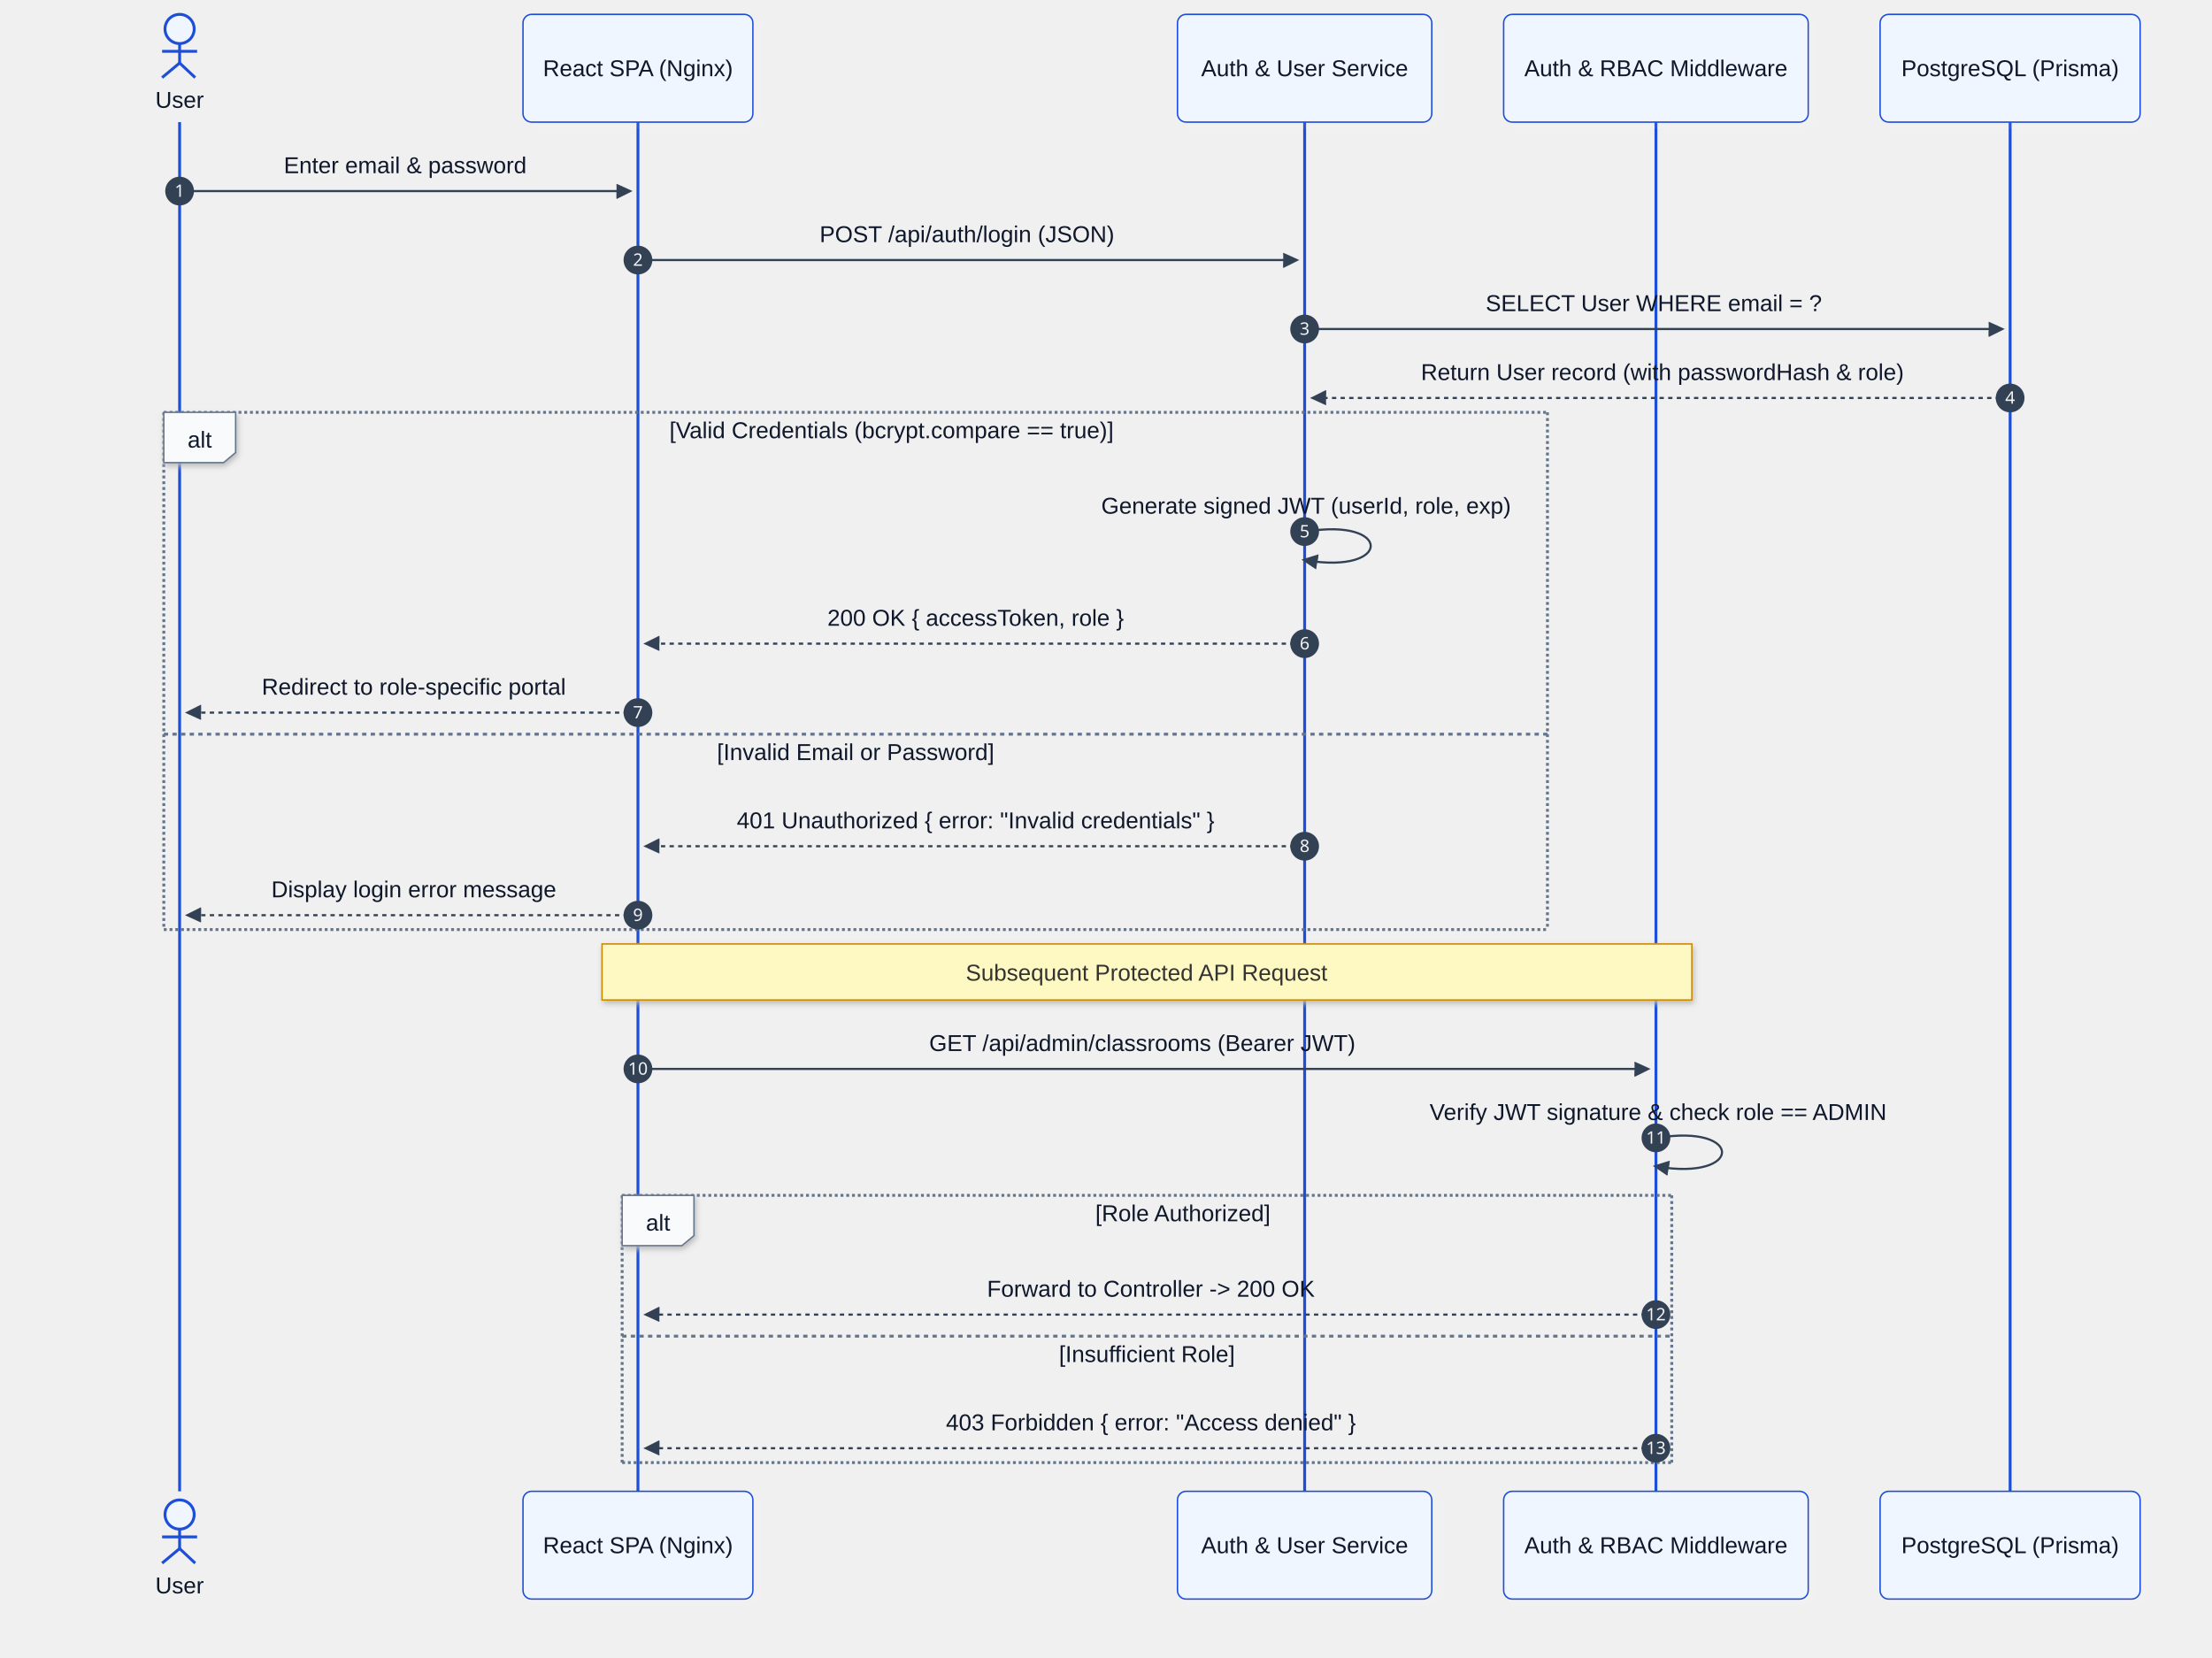
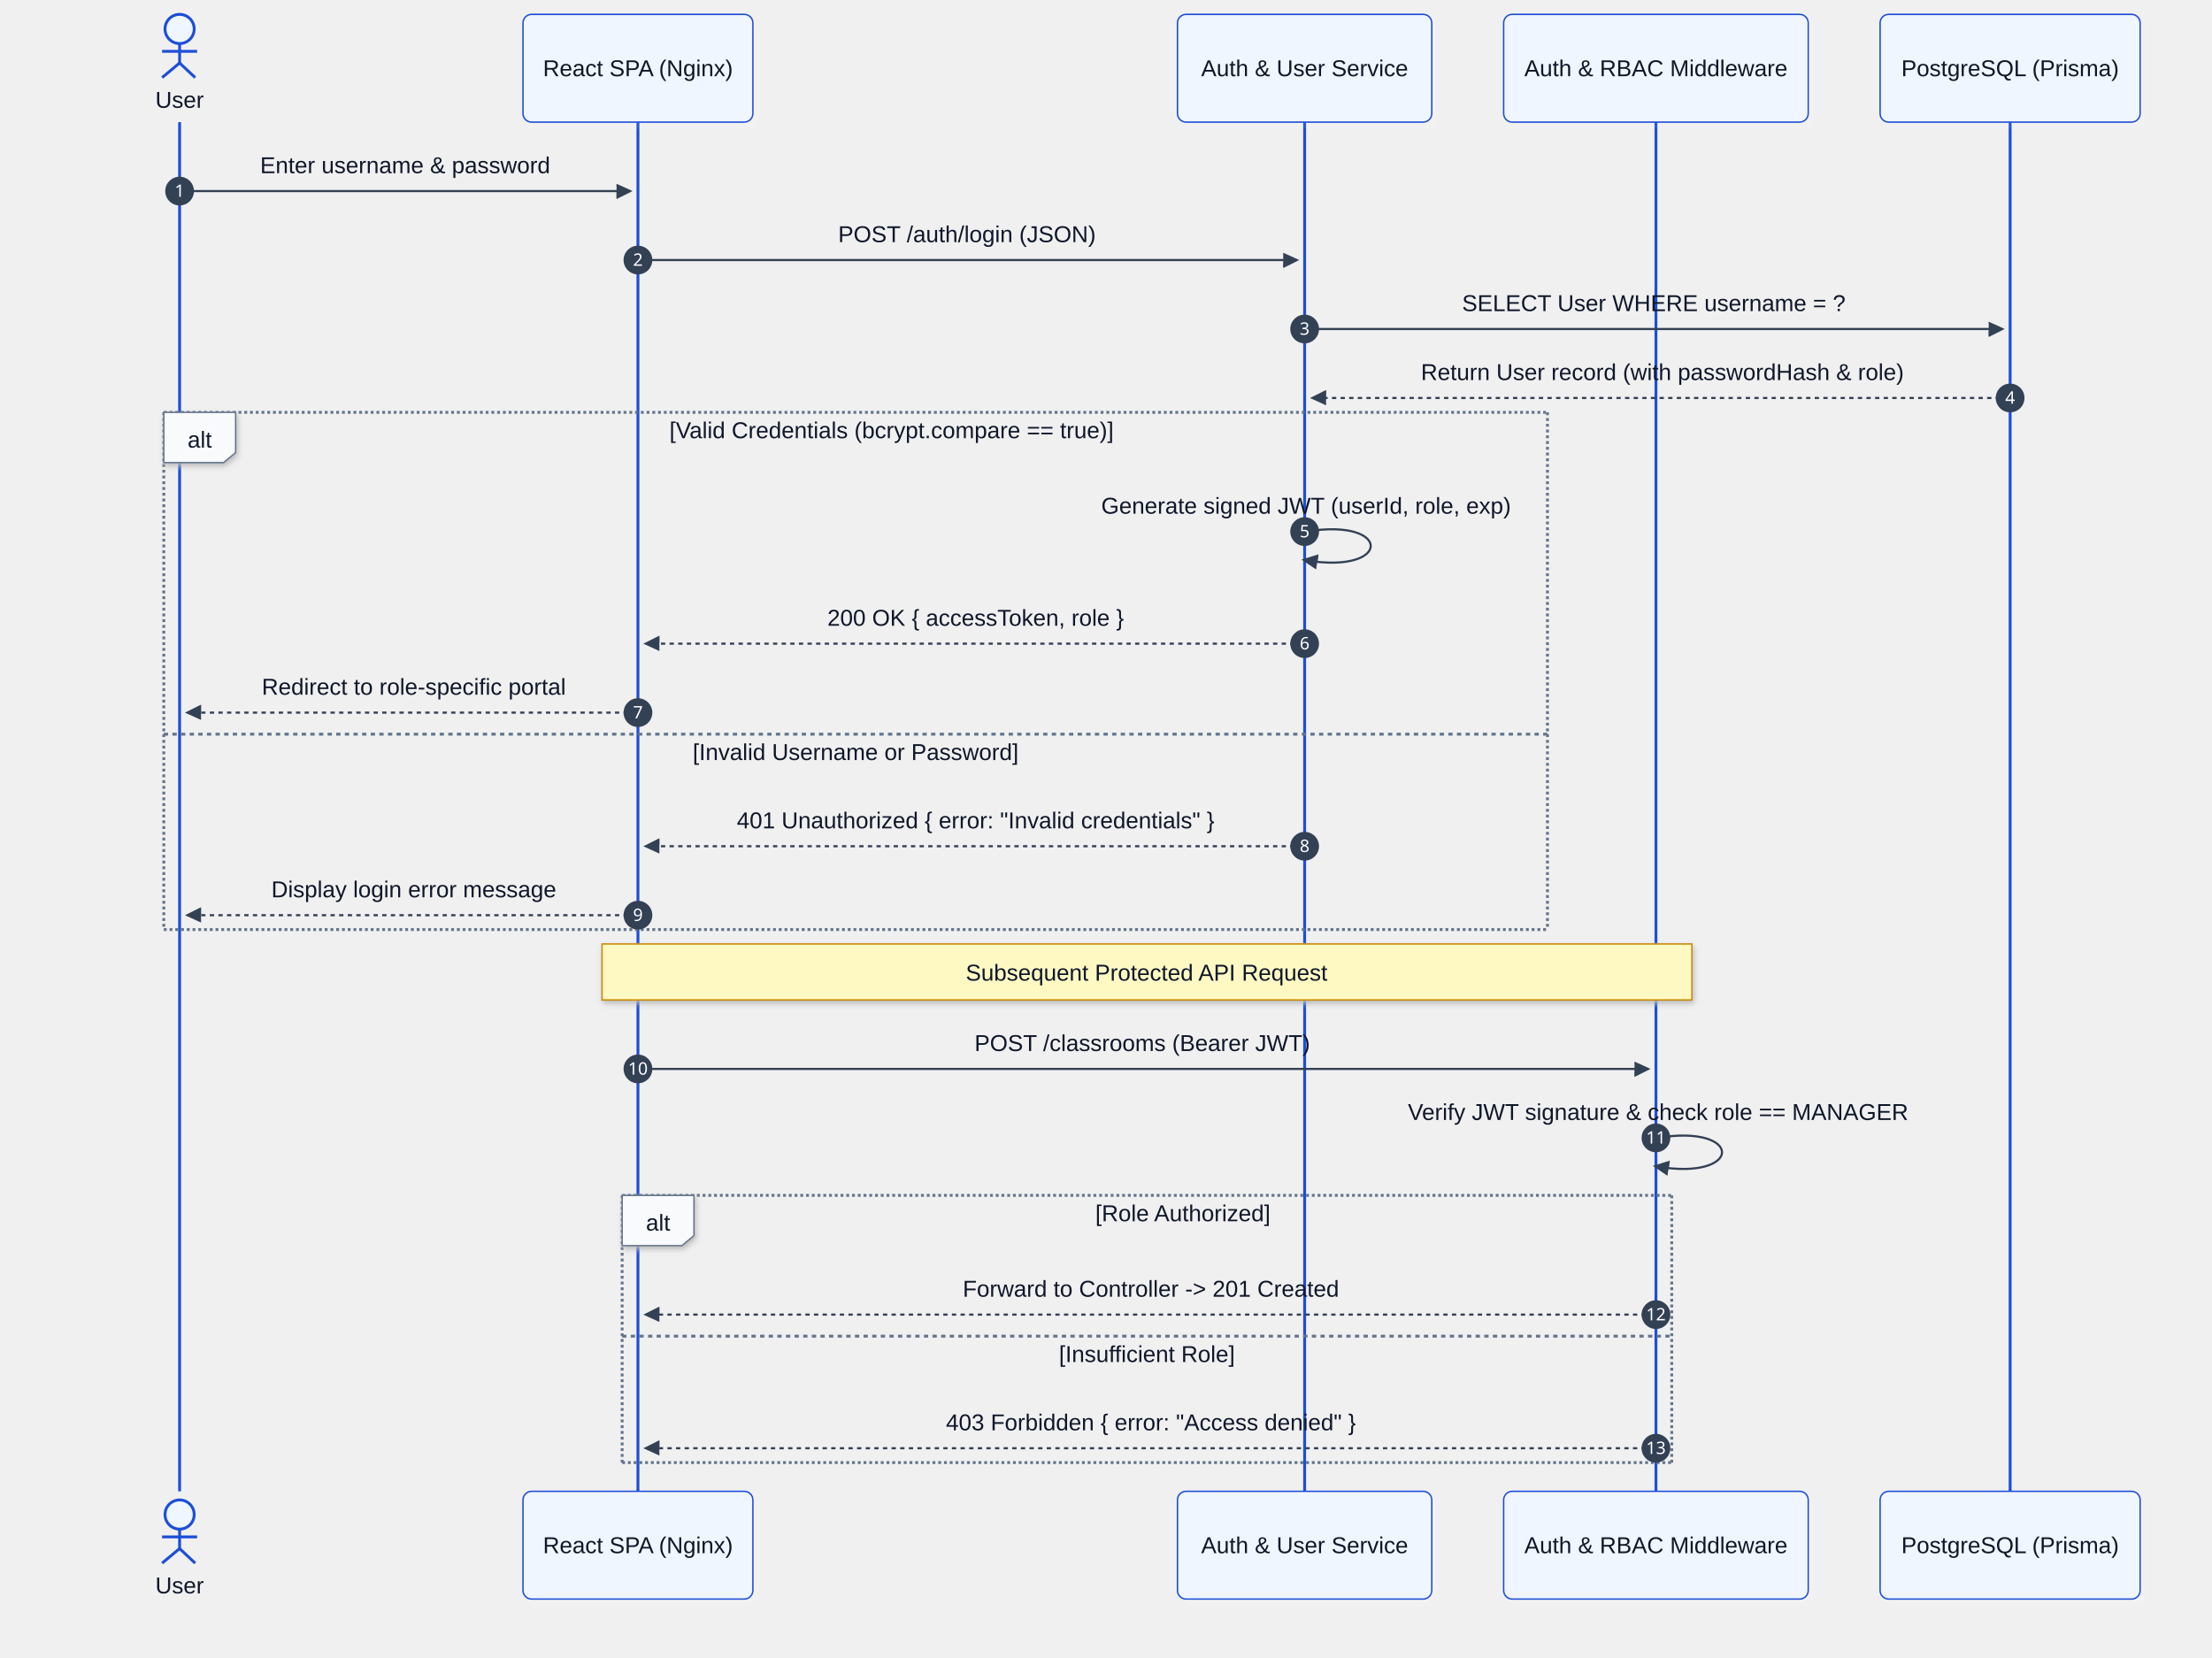
<svg xmlns="http://www.w3.org/2000/svg" xmlns:html="http://www.w3.org/1999/xhtml" id="export-svg" width="100%" style="max-width: 1539.5px; background: rgb(255, 255, 255);" viewBox="-50 -10 1539.5 1154" role="graphics-document document" aria-roledescription="sequence">
  <html:style>p {margin: 0;}</html:style>
  <g>
    <rect x="1258.5" y="1028" fill="#eaeaea" stroke="#666" width="181" height="75" name="DB" rx="6" ry="6" class="actor actor-bottom" data-look="neo" filter="url(#export-svg-drop-shadow)" />
    <text x="1349" y="1065.5" style="text-anchor: middle; font-size: 16px; font-weight: 400;" dominant-baseline="central" alignment-baseline="central" class="actor actor-box">
      <tspan x="1349" dy="0">PostgreSQL (Prisma)</tspan>
    </text>
  </g>
  <g>
    <rect x="996.5" y="1028" fill="#eaeaea" stroke="#666" width="212" height="75" name="MW" rx="6" ry="6" class="actor actor-bottom" data-look="neo" filter="url(#export-svg-drop-shadow)" />
    <text x="1102.5" y="1065.5" style="text-anchor: middle; font-size: 16px; font-weight: 400;" dominant-baseline="central" alignment-baseline="central" class="actor actor-box">
      <tspan x="1102.5" dy="0">Auth &amp; RBAC Middleware</tspan>
    </text>
  </g>
  <g>
    <rect x="769.5" y="1028" fill="#eaeaea" stroke="#666" width="177" height="75" name="Auth" rx="6" ry="6" class="actor actor-bottom" data-look="neo" filter="url(#export-svg-drop-shadow)" />
    <text x="858" y="1065.5" style="text-anchor: middle; font-size: 16px; font-weight: 400;" dominant-baseline="central" alignment-baseline="central" class="actor actor-box">
      <tspan x="858" dy="0">Auth &amp; User Service</tspan>
    </text>
  </g>
  <g>
    <rect x="314" y="1028" fill="#eaeaea" stroke="#666" width="160" height="75" name="Web" rx="6" ry="6" class="actor actor-bottom" data-look="neo" filter="url(#export-svg-drop-shadow)" />
    <text x="394" y="1065.5" style="text-anchor: middle; font-size: 16px; font-weight: 400;" dominant-baseline="central" alignment-baseline="central" class="actor actor-box">
      <tspan x="394" dy="0">React SPA (Nginx)</tspan>
    </text>
  </g>
  <g />
  <g>
    <line id="actor14" x1="1349" y1="75" x2="1349" y2="1028" class="actor-line 200" stroke-width="0.5px" stroke="#999" name="DB" data-et="life-line" data-id="DB" />
    <g id="root-14" data-look="neo" data-et="participant" data-type="participant" data-id="DB">
      <rect x="1258.5" y="0" fill="#eaeaea" stroke="#666" width="181" height="75" name="DB" rx="6" ry="6" class="actor actor-top" data-look="neo" filter="url(#export-svg-drop-shadow)" />
      <text x="1349" y="37.5" style="text-anchor: middle; font-size: 16px; font-weight: 400;" dominant-baseline="central" alignment-baseline="central" class="actor actor-box">
        <tspan x="1349" dy="0">PostgreSQL (Prisma)</tspan>
      </text>
    </g>
  </g>
  <g>
    <line id="actor13" x1="1102.5" y1="75" x2="1102.5" y2="1028" class="actor-line 200" stroke-width="0.5px" stroke="#999" name="MW" data-et="life-line" data-id="MW" />
    <g id="root-13" data-look="neo" data-et="participant" data-type="participant" data-id="MW">
      <rect x="996.5" y="0" fill="#eaeaea" stroke="#666" width="212" height="75" name="MW" rx="6" ry="6" class="actor actor-top" data-look="neo" filter="url(#export-svg-drop-shadow)" />
      <text x="1102.5" y="37.5" style="text-anchor: middle; font-size: 16px; font-weight: 400;" dominant-baseline="central" alignment-baseline="central" class="actor actor-box">
        <tspan x="1102.5" dy="0">Auth &amp; RBAC Middleware</tspan>
      </text>
    </g>
  </g>
  <g>
    <line id="actor12" x1="858" y1="75" x2="858" y2="1028" class="actor-line 200" stroke-width="0.5px" stroke="#999" name="Auth" data-et="life-line" data-id="Auth" />
    <g id="root-12" data-look="neo" data-et="participant" data-type="participant" data-id="Auth">
      <rect x="769.5" y="0" fill="#eaeaea" stroke="#666" width="177" height="75" name="Auth" rx="6" ry="6" class="actor actor-top" data-look="neo" filter="url(#export-svg-drop-shadow)" />
      <text x="858" y="37.5" style="text-anchor: middle; font-size: 16px; font-weight: 400;" dominant-baseline="central" alignment-baseline="central" class="actor actor-box">
        <tspan x="858" dy="0">Auth &amp; User Service</tspan>
      </text>
    </g>
  </g>
  <g>
    <line id="actor11" x1="394" y1="75" x2="394" y2="1028" class="actor-line 200" stroke-width="0.5px" stroke="#999" name="Web" data-et="life-line" data-id="Web" />
    <g id="root-11" data-look="neo" data-et="participant" data-type="participant" data-id="Web">
      <rect x="314" y="0" fill="#eaeaea" stroke="#666" width="160" height="75" name="Web" rx="6" ry="6" class="actor actor-top" data-look="neo" filter="url(#export-svg-drop-shadow)" />
      <text x="394" y="37.5" style="text-anchor: middle; font-size: 16px; font-weight: 400;" dominant-baseline="central" alignment-baseline="central" class="actor actor-box">
        <tspan x="394" dy="0">React SPA (Nginx)</tspan>
      </text>
    </g>
  </g>
  <g>
    <line id="actor10" x1="75" y1="75" x2="75" y2="1028" class="actor-line 200" stroke-width="0.5px" stroke="#999" name="User" data-et="life-line" data-id="User" />
  </g>
-   <style>#export-svg{font-family:"trebuchet ms",verdana,arial,sans-serif;font-size:16px;fill:#333;}@keyframes edge-animation-frame{from{stroke-dashoffset:0;}}@keyframes dash{to{stroke-dashoffset:0;}}#export-svg .edge-animation-slow{stroke-dasharray:9,5!important;stroke-dashoffset:900;animation:dash 50s linear infinite;stroke-linecap:round;}#export-svg .edge-animation-fast{stroke-dasharray:9,5!important;stroke-dashoffset:900;animation:dash 20s linear infinite;stroke-linecap:round;}#export-svg .error-icon{fill:hsl(220.588, 100%, 98.333%);}#export-svg .error-text{fill:rgb(8.5, 5.75, 0);stroke:rgb(8.5, 5.75, 0);}#export-svg .edge-thickness-normal{stroke-width:1px;}#export-svg .edge-thickness-thick{stroke-width:3.5px;}#export-svg .edge-pattern-solid{stroke-dasharray:0;}#export-svg .edge-thickness-invisible{stroke-width:0;fill:none;}#export-svg .edge-pattern-dashed{stroke-dasharray:3;}#export-svg .edge-pattern-dotted{stroke-dasharray:2;}#export-svg .marker{fill:#0b0b0b;stroke:#0b0b0b;}#export-svg .marker.cross{stroke:#0b0b0b;}#export-svg svg{font-family:"trebuchet ms",verdana,arial,sans-serif;font-size:16px;}#export-svg p{margin:0;}#export-svg .actor{stroke:#1D4ED8;fill:#EFF6FF;stroke-width:1;}#export-svg rect.actor.outer-path[data-look="neo"]{filter:drop-shadow( 1px 2px 2px rgba(185,185,185,1));}#export-svg rect.note[data-look="neo"]{stroke:#CA8A04;fill:#FEF9C3;filter:drop-shadow( 1px 2px 2px rgba(185,185,185,1));}#export-svg text.actor&gt;tspan{fill:#0F172A;stroke:none;}#export-svg .actor-line{stroke:#1D4ED8;}#export-svg .innerArc{stroke-width:1.5;stroke-dasharray:none;}#export-svg .messageLine0{stroke-width:1.5;stroke-dasharray:none;stroke:#334155;}#export-svg .messageLine1{stroke-width:1.5;stroke-dasharray:2,2;stroke:#334155;}#export-svg [id$="-arrowhead"] path{fill:#334155;stroke:#334155;}#export-svg .sequenceNumber{fill:#f4f4f4;}#export-svg [id$="-sequencenumber"]{fill:#334155;}#export-svg [id$="-crosshead"] path{fill:#334155;stroke:#334155;}#export-svg .messageText{fill:#0F172A;stroke:none;}#export-svg .labelBox{stroke:#64748B;fill:#F8FAFC;filter:drop-shadow( 1px 2px 2px rgba(185,185,185,1));}#export-svg .labelText,#export-svg .labelText&gt;tspan{fill:#0F172A;stroke:none;}#export-svg .loopText,#export-svg .loopText&gt;tspan{fill:#0F172A;stroke:none;}#export-svg .sectionTitle,#export-svg .sectionTitle&gt;tspan{fill:#0F172A;stroke:none;}#export-svg .loopLine{stroke-width:2px;stroke-dasharray:2,2;stroke:#64748B;fill:#64748B;}#export-svg .note{stroke:#CA8A04;fill:#FEF9C3;}#export-svg .noteText,#export-svg .noteText&gt;tspan{fill:#333;stroke:none;}#export-svg .activation0{fill:hsl(-79.412, 100%, 93.333%);stroke:hsl(-79.412, 100%, 83.333%);}#export-svg .activation1{fill:hsl(-79.412, 100%, 93.333%);stroke:hsl(-79.412, 100%, 83.333%);}#export-svg .activation2{fill:hsl(-79.412, 100%, 93.333%);stroke:hsl(-79.412, 100%, 83.333%);}#export-svg .actorPopupMenu{position:absolute;}#export-svg .actorPopupMenuPanel{position:absolute;fill:#EFF6FF;box-shadow:0px 8px 16px 0px rgba(0,0,0,0.2);filter:drop-shadow(3px 5px 2px rgb(0 0 0 / 0.4));}#export-svg .actor-man circle,#export-svg line{fill:#EFF6FF;stroke-width:2px;}#export-svg g rect.rect{filter:drop-shadow( 1px 2px 2px rgba(185,185,185,1));stroke:hsl(40.588, 60%, 83.333%);}#export-svg .node .neo-node{stroke:hsl(40.588, 60%, 83.333%);}#export-svg [data-look="neo"].node rect,#export-svg [data-look="neo"].cluster rect,#export-svg [data-look="neo"].node polygon{stroke:url(#export-svg-gradient);filter:drop-shadow( 1px 2px 2px rgba(185,185,185,1));}#export-svg [data-look="neo"].swimlane.cluster rect{filter:none;}#export-svg [data-look="neo"].node path{stroke:url(#export-svg-gradient);stroke-width:1px;}#export-svg [data-look="neo"].node .outer-path{filter:drop-shadow( 1px 2px 2px rgba(185,185,185,1));}#export-svg [data-look="neo"].node .neo-line path{stroke:hsl(40.588, 60%, 83.333%);filter:none;}#export-svg [data-look="neo"].node circle{stroke:url(#export-svg-gradient);filter:drop-shadow( 1px 2px 2px rgba(185,185,185,1));}#export-svg [data-look="neo"].node circle .state-start{fill:#000000;}#export-svg [data-look="neo"].icon-shape .icon{fill:url(#export-svg-gradient);filter:drop-shadow( 1px 2px 2px rgba(185,185,185,1));}#export-svg [data-look="neo"].icon-shape .icon-neo path{stroke:url(#export-svg-gradient);filter:drop-shadow( 1px 2px 2px rgba(185,185,185,1));}#export-svg :root{--mermaid-font-family:"trebuchet ms",verdana,arial,sans-serif;}</style>
+   <style>#export-svg{font-family:"trebuchet ms",verdana,arial,sans-serif;font-size:16px;fill:#0F172A;}@keyframes edge-animation-frame{from{stroke-dashoffset:0;}}@keyframes dash{to{stroke-dashoffset:0;}}#export-svg .edge-animation-slow{stroke-dasharray:9,5!important;stroke-dashoffset:900;animation:dash 50s linear infinite;stroke-linecap:round;}#export-svg .edge-animation-fast{stroke-dasharray:9,5!important;stroke-dashoffset:900;animation:dash 20s linear infinite;stroke-linecap:round;}#export-svg .error-icon{fill:hsl(220.588, 100%, 98.333%);}#export-svg .error-text{fill:rgb(8.5, 5.75, 0);stroke:rgb(8.5, 5.75, 0);}#export-svg .edge-thickness-normal{stroke-width:1px;}#export-svg .edge-thickness-thick{stroke-width:3.5px;}#export-svg .edge-pattern-solid{stroke-dasharray:0;}#export-svg .edge-thickness-invisible{stroke-width:0;fill:none;}#export-svg .edge-pattern-dashed{stroke-dasharray:3;}#export-svg .edge-pattern-dotted{stroke-dasharray:2;}#export-svg .marker{fill:#000000;stroke:#000000;}#export-svg .marker.cross{stroke:#000000;}#export-svg svg{font-family:"trebuchet ms",verdana,arial,sans-serif;font-size:16px;}#export-svg p{margin:0;}#export-svg .actor{stroke:#1D4ED8;fill:#EFF6FF;stroke-width:1;}#export-svg rect.actor.outer-path[data-look="neo"]{filter:drop-shadow( 1px 2px 2px rgba(185,185,185,1));}#export-svg rect.note[data-look="neo"]{stroke:#CA8A04;fill:#FEF9C3;filter:drop-shadow( 1px 2px 2px rgba(185,185,185,1));}#export-svg text.actor&gt;tspan{fill:#0F172A;stroke:none;}#export-svg .actor-line{stroke:#1D4ED8;}#export-svg .innerArc{stroke-width:1.5;stroke-dasharray:none;}#export-svg .messageLine0{stroke-width:1.5;stroke-dasharray:none;stroke:#334155;}#export-svg .messageLine1{stroke-width:1.5;stroke-dasharray:2,2;stroke:#334155;}#export-svg [id$="-arrowhead"] path{fill:#334155;stroke:#334155;}#export-svg .sequenceNumber{fill:#ffffff;}#export-svg [id$="-sequencenumber"]{fill:#334155;}#export-svg [id$="-crosshead"] path{fill:#334155;stroke:#334155;}#export-svg .messageText{fill:#0F172A;stroke:none;}#export-svg .labelBox{stroke:#64748B;fill:#F8FAFC;filter:drop-shadow( 1px 2px 2px rgba(185,185,185,1));}#export-svg .labelText,#export-svg .labelText&gt;tspan{fill:#0F172A;stroke:none;}#export-svg .loopText,#export-svg .loopText&gt;tspan{fill:#0F172A;stroke:none;}#export-svg .sectionTitle,#export-svg .sectionTitle&gt;tspan{fill:#0F172A;stroke:none;}#export-svg .loopLine{stroke-width:2px;stroke-dasharray:2,2;stroke:#64748B;fill:#64748B;}#export-svg .note{stroke:#CA8A04;fill:#FEF9C3;}#export-svg .noteText,#export-svg .noteText&gt;tspan{fill:#0F172A;stroke:none;}#export-svg .activation0{fill:hsl(-79.412, 100%, 93.333%);stroke:hsl(-79.412, 100%, 83.333%);}#export-svg .activation1{fill:hsl(-79.412, 100%, 93.333%);stroke:hsl(-79.412, 100%, 83.333%);}#export-svg .activation2{fill:hsl(-79.412, 100%, 93.333%);stroke:hsl(-79.412, 100%, 83.333%);}#export-svg .actorPopupMenu{position:absolute;}#export-svg .actorPopupMenuPanel{position:absolute;fill:#EFF6FF;box-shadow:0px 8px 16px 0px rgba(0,0,0,0.2);filter:drop-shadow(3px 5px 2px rgb(0 0 0 / 0.4));}#export-svg .actor-man circle,#export-svg line{fill:#EFF6FF;stroke-width:2px;}#export-svg g rect.rect{filter:drop-shadow( 1px 2px 2px rgba(185,185,185,1));stroke:hsl(40.588, 60%, 83.333%);}#export-svg .node .neo-node{stroke:hsl(40.588, 60%, 83.333%);}#export-svg [data-look="neo"].node rect,#export-svg [data-look="neo"].cluster rect,#export-svg [data-look="neo"].node polygon{stroke:url(#export-svg-gradient);filter:drop-shadow( 1px 2px 2px rgba(185,185,185,1));}#export-svg [data-look="neo"].swimlane.cluster rect{filter:none;}#export-svg [data-look="neo"].node path{stroke:url(#export-svg-gradient);stroke-width:1px;}#export-svg [data-look="neo"].node .outer-path{filter:drop-shadow( 1px 2px 2px rgba(185,185,185,1));}#export-svg [data-look="neo"].node .neo-line path{stroke:hsl(40.588, 60%, 83.333%);filter:none;}#export-svg [data-look="neo"].node circle{stroke:url(#export-svg-gradient);filter:drop-shadow( 1px 2px 2px rgba(185,185,185,1));}#export-svg [data-look="neo"].node circle .state-start{fill:#000000;}#export-svg [data-look="neo"].icon-shape .icon{fill:url(#export-svg-gradient);filter:drop-shadow( 1px 2px 2px rgba(185,185,185,1));}#export-svg [data-look="neo"].icon-shape .icon-neo path{stroke:url(#export-svg-gradient);filter:drop-shadow( 1px 2px 2px rgba(185,185,185,1));}#export-svg :root{--mermaid-font-family:"trebuchet ms",verdana,arial,sans-serif;}</style>
  <g />
  <defs>
    <symbol id="export-svg-computer" width="24" height="24">
      <path transform="scale(.5)" d="M2 2v13h20v-13h-20zm18 11h-16v-9h16v9zm-10.228 6l.466-1h3.524l.467 1h-4.457zm14.228 3h-24l2-6h2.104l-1.33 4h18.45l-1.297-4h2.073l2 6zm-5-10h-14v-7h14v7z" />
    </symbol>
  </defs>
  <defs>
    <symbol id="export-svg-database" fill-rule="evenodd" clip-rule="evenodd">
      <path transform="scale(.5)" d="M12.258.001l.256.004.255.005.253.008.251.01.249.012.247.015.246.016.242.019.241.02.239.023.236.024.233.027.231.028.229.031.225.032.223.034.22.036.217.038.214.04.211.041.208.043.205.045.201.046.198.048.194.05.191.051.187.053.183.054.18.056.175.057.172.059.168.06.163.061.16.063.155.064.15.066.074.033.073.033.071.034.07.034.069.035.068.035.067.035.066.035.064.036.064.036.062.036.06.036.06.037.058.037.058.037.055.038.055.038.053.038.052.038.051.039.05.039.048.039.047.039.045.04.044.04.043.04.041.04.04.041.039.041.037.041.036.041.034.041.033.042.032.042.03.042.029.042.027.042.026.043.024.043.023.043.021.043.02.043.018.044.017.043.015.044.013.044.012.044.011.045.009.044.007.045.006.045.004.045.002.045.001.045v17l-.001.045-.002.045-.004.045-.006.045-.007.045-.009.044-.011.045-.012.044-.013.044-.015.044-.017.043-.018.044-.02.043-.021.043-.023.043-.024.043-.026.043-.027.042-.029.042-.03.042-.032.042-.033.042-.034.041-.036.041-.037.041-.039.041-.04.041-.041.04-.043.04-.044.04-.045.04-.047.039-.048.039-.05.039-.051.039-.052.038-.053.038-.055.038-.055.038-.058.037-.058.037-.06.037-.06.036-.062.036-.064.036-.064.036-.066.035-.067.035-.068.035-.069.035-.07.034-.071.034-.073.033-.074.033-.15.066-.155.064-.16.063-.163.061-.168.06-.172.059-.175.057-.18.056-.183.054-.187.053-.191.051-.194.05-.198.048-.201.046-.205.045-.208.043-.211.041-.214.04-.217.038-.22.036-.223.034-.225.032-.229.031-.231.028-.233.027-.236.024-.239.023-.241.02-.242.019-.246.016-.247.015-.249.012-.251.01-.253.008-.255.005-.256.004-.258.001-.258-.001-.256-.004-.255-.005-.253-.008-.251-.01-.249-.012-.247-.015-.245-.016-.243-.019-.241-.02-.238-.023-.236-.024-.234-.027-.231-.028-.228-.031-.226-.032-.223-.034-.22-.036-.217-.038-.214-.04-.211-.041-.208-.043-.204-.045-.201-.046-.198-.048-.195-.05-.19-.051-.187-.053-.184-.054-.179-.056-.176-.057-.172-.059-.167-.06-.164-.061-.159-.063-.155-.064-.151-.066-.074-.033-.072-.033-.072-.034-.07-.034-.069-.035-.068-.035-.067-.035-.066-.035-.064-.036-.063-.036-.062-.036-.061-.036-.06-.037-.058-.037-.057-.037-.056-.038-.055-.038-.053-.038-.052-.038-.051-.039-.049-.039-.049-.039-.046-.039-.046-.04-.044-.04-.043-.04-.041-.04-.04-.041-.039-.041-.037-.041-.036-.041-.034-.041-.033-.042-.032-.042-.03-.042-.029-.042-.027-.042-.026-.043-.024-.043-.023-.043-.021-.043-.02-.043-.018-.044-.017-.043-.015-.044-.013-.044-.012-.044-.011-.045-.009-.044-.007-.045-.006-.045-.004-.045-.002-.045-.001-.045v-17l.001-.045.002-.045.004-.045.006-.045.007-.045.009-.044.011-.045.012-.044.013-.044.015-.044.017-.043.018-.044.02-.043.021-.043.023-.043.024-.043.026-.043.027-.042.029-.042.03-.042.032-.042.033-.042.034-.041.036-.041.037-.041.039-.041.04-.041.041-.04.043-.04.044-.04.046-.04.046-.039.049-.039.049-.039.051-.039.052-.038.053-.038.055-.038.056-.038.057-.037.058-.037.06-.037.061-.036.062-.036.063-.036.064-.036.066-.035.067-.035.068-.035.069-.035.07-.034.072-.034.072-.033.074-.033.151-.066.155-.064.159-.063.164-.061.167-.06.172-.059.176-.057.179-.056.184-.054.187-.053.19-.051.195-.05.198-.048.201-.046.204-.045.208-.043.211-.041.214-.04.217-.038.22-.036.223-.034.226-.032.228-.031.231-.028.234-.027.236-.024.238-.023.241-.02.243-.019.245-.016.247-.015.249-.012.251-.01.253-.008.255-.005.256-.004.258-.001.258.001zm-9.258 20.499v.01l.001.021.003.021.004.022.005.021.006.022.007.022.009.023.01.022.011.023.012.023.013.023.015.023.016.024.017.023.018.024.019.024.021.024.022.025.023.024.024.025.052.049.056.05.061.051.066.051.07.051.075.051.079.052.084.052.088.052.092.052.097.052.102.051.105.052.11.052.114.051.119.051.123.051.127.05.131.05.135.05.139.048.144.049.147.047.152.047.155.047.16.045.163.045.167.043.171.043.176.041.178.041.183.039.187.039.19.037.194.035.197.035.202.033.204.031.209.03.212.029.216.027.219.025.222.024.226.021.23.02.233.018.236.016.24.015.243.012.246.01.249.008.253.005.256.004.259.001.26-.001.257-.004.254-.005.25-.008.247-.011.244-.012.241-.014.237-.016.233-.018.231-.021.226-.021.224-.024.22-.026.216-.027.212-.028.21-.031.205-.031.202-.034.198-.034.194-.036.191-.037.187-.039.183-.04.179-.04.175-.042.172-.043.168-.044.163-.045.16-.046.155-.046.152-.047.148-.048.143-.049.139-.049.136-.05.131-.05.126-.05.123-.051.118-.052.114-.051.11-.052.106-.052.101-.052.096-.052.092-.052.088-.053.083-.051.079-.052.074-.052.07-.051.065-.051.06-.051.056-.05.051-.05.023-.024.023-.025.021-.024.02-.024.019-.024.018-.024.017-.024.015-.023.014-.024.013-.023.012-.023.01-.023.01-.022.008-.022.006-.022.006-.022.004-.022.004-.021.001-.021.001-.021v-4.127l-.077.055-.08.053-.083.054-.085.053-.087.052-.09.052-.093.051-.095.05-.097.05-.1.049-.102.049-.105.048-.106.047-.109.047-.111.046-.114.045-.115.045-.118.044-.12.043-.122.042-.124.042-.126.041-.128.04-.13.04-.132.038-.134.038-.135.037-.138.037-.139.035-.142.035-.143.034-.144.033-.147.032-.148.031-.15.03-.151.03-.153.029-.154.027-.156.027-.158.026-.159.025-.161.024-.162.023-.163.022-.165.021-.166.02-.167.019-.169.018-.169.017-.171.016-.173.015-.173.014-.175.013-.175.012-.177.011-.178.01-.179.008-.179.008-.181.006-.182.005-.182.004-.184.003-.184.002h-.37l-.184-.002-.184-.003-.182-.004-.182-.005-.181-.006-.179-.008-.179-.008-.178-.01-.176-.011-.176-.012-.175-.013-.173-.014-.172-.015-.171-.016-.17-.017-.169-.018-.167-.019-.166-.02-.165-.021-.163-.022-.162-.023-.161-.024-.159-.025-.157-.026-.156-.027-.155-.027-.153-.029-.151-.03-.15-.03-.148-.031-.146-.032-.145-.033-.143-.034-.141-.035-.14-.035-.137-.037-.136-.037-.134-.038-.132-.038-.13-.04-.128-.04-.126-.041-.124-.042-.122-.042-.12-.044-.117-.043-.116-.045-.113-.045-.112-.046-.109-.047-.106-.047-.105-.048-.102-.049-.1-.049-.097-.05-.095-.05-.093-.052-.09-.051-.087-.052-.085-.053-.083-.054-.08-.054-.077-.054v4.127zm0-5.654v.011l.001.021.003.021.004.021.005.022.006.022.007.022.009.022.01.022.011.023.012.023.013.023.015.024.016.023.017.024.018.024.019.024.021.024.022.024.023.025.024.024.052.05.056.05.061.05.066.051.07.051.075.052.079.051.084.052.088.052.092.052.097.052.102.052.105.052.11.051.114.051.119.052.123.05.127.051.131.05.135.049.139.049.144.048.147.048.152.047.155.046.16.045.163.045.167.044.171.042.176.042.178.04.183.04.187.038.19.037.194.036.197.034.202.033.204.032.209.03.212.028.216.027.219.025.222.024.226.022.23.02.233.018.236.016.24.014.243.012.246.01.249.008.253.006.256.003.259.001.26-.001.257-.003.254-.006.25-.008.247-.01.244-.012.241-.015.237-.016.233-.018.231-.02.226-.022.224-.024.22-.025.216-.027.212-.029.21-.03.205-.032.202-.033.198-.035.194-.036.191-.037.187-.039.183-.039.179-.041.175-.042.172-.043.168-.044.163-.045.16-.045.155-.047.152-.047.148-.048.143-.048.139-.05.136-.049.131-.05.126-.051.123-.051.118-.051.114-.052.11-.052.106-.052.101-.052.096-.052.092-.052.088-.052.083-.052.079-.052.074-.051.07-.052.065-.051.06-.05.056-.051.051-.049.023-.025.023-.024.021-.025.02-.024.019-.024.018-.024.017-.024.015-.023.014-.023.013-.024.012-.022.01-.023.01-.023.008-.022.006-.022.006-.022.004-.021.004-.022.001-.021.001-.021v-4.139l-.077.054-.08.054-.083.054-.085.052-.087.053-.09.051-.093.051-.095.051-.097.05-.1.049-.102.049-.105.048-.106.047-.109.047-.111.046-.114.045-.115.044-.118.044-.12.044-.122.042-.124.042-.126.041-.128.04-.13.039-.132.039-.134.038-.135.037-.138.036-.139.036-.142.035-.143.033-.144.033-.147.033-.148.031-.15.03-.151.03-.153.028-.154.028-.156.027-.158.026-.159.025-.161.024-.162.023-.163.022-.165.021-.166.02-.167.019-.169.018-.169.017-.171.016-.173.015-.173.014-.175.013-.175.012-.177.011-.178.009-.179.009-.179.007-.181.007-.182.005-.182.004-.184.003-.184.002h-.37l-.184-.002-.184-.003-.182-.004-.182-.005-.181-.007-.179-.007-.179-.009-.178-.009-.176-.011-.176-.012-.175-.013-.173-.014-.172-.015-.171-.016-.17-.017-.169-.018-.167-.019-.166-.02-.165-.021-.163-.022-.162-.023-.161-.024-.159-.025-.157-.026-.156-.027-.155-.028-.153-.028-.151-.03-.15-.03-.148-.031-.146-.033-.145-.033-.143-.033-.141-.035-.14-.036-.137-.036-.136-.037-.134-.038-.132-.039-.13-.039-.128-.04-.126-.041-.124-.042-.122-.043-.12-.043-.117-.044-.116-.044-.113-.046-.112-.046-.109-.046-.106-.047-.105-.048-.102-.049-.1-.049-.097-.05-.095-.051-.093-.051-.09-.051-.087-.053-.085-.052-.083-.054-.08-.054-.077-.054v4.139zm0-5.666v.011l.001.02.003.022.004.021.005.022.006.021.007.022.009.023.01.022.011.023.012.023.013.023.015.023.016.024.017.024.018.023.019.024.021.025.022.024.023.024.024.025.052.05.056.05.061.05.066.051.07.051.075.052.079.051.084.052.088.052.092.052.097.052.102.052.105.051.11.052.114.051.119.051.123.051.127.05.131.05.135.05.139.049.144.048.147.048.152.047.155.046.16.045.163.045.167.043.171.043.176.042.178.04.183.04.187.038.19.037.194.036.197.034.202.033.204.032.209.03.212.028.216.027.219.025.222.024.226.021.23.02.233.018.236.017.24.014.243.012.246.01.249.008.253.006.256.003.259.001.26-.001.257-.003.254-.006.25-.008.247-.01.244-.013.241-.014.237-.016.233-.018.231-.02.226-.022.224-.024.22-.025.216-.027.212-.029.21-.03.205-.032.202-.033.198-.035.194-.036.191-.037.187-.039.183-.039.179-.041.175-.042.172-.043.168-.044.163-.045.16-.045.155-.047.152-.047.148-.048.143-.049.139-.049.136-.049.131-.051.126-.05.123-.051.118-.052.114-.051.11-.052.106-.052.101-.052.096-.052.092-.052.088-.052.083-.052.079-.052.074-.052.07-.051.065-.051.06-.051.056-.05.051-.049.023-.025.023-.025.021-.024.02-.024.019-.024.018-.024.017-.024.015-.023.014-.024.013-.023.012-.023.01-.022.01-.023.008-.022.006-.022.006-.022.004-.022.004-.021.001-.021.001-.021v-4.153l-.077.054-.08.054-.083.053-.085.053-.087.053-.09.051-.093.051-.095.051-.097.05-.1.049-.102.048-.105.048-.106.048-.109.046-.111.046-.114.046-.115.044-.118.044-.12.043-.122.043-.124.042-.126.041-.128.04-.13.039-.132.039-.134.038-.135.037-.138.036-.139.036-.142.034-.143.034-.144.033-.147.032-.148.032-.15.03-.151.03-.153.028-.154.028-.156.027-.158.026-.159.024-.161.024-.162.023-.163.023-.165.021-.166.02-.167.019-.169.018-.169.017-.171.016-.173.015-.173.014-.175.013-.175.012-.177.01-.178.01-.179.009-.179.007-.181.006-.182.006-.182.004-.184.003-.184.001-.185.001-.185-.001-.184-.001-.184-.003-.182-.004-.182-.006-.181-.006-.179-.007-.179-.009-.178-.01-.176-.01-.176-.012-.175-.013-.173-.014-.172-.015-.171-.016-.17-.017-.169-.018-.167-.019-.166-.02-.165-.021-.163-.023-.162-.023-.161-.024-.159-.024-.157-.026-.156-.027-.155-.028-.153-.028-.151-.03-.15-.03-.148-.032-.146-.032-.145-.033-.143-.034-.141-.034-.14-.036-.137-.036-.136-.037-.134-.038-.132-.039-.13-.039-.128-.041-.126-.041-.124-.041-.122-.043-.12-.043-.117-.044-.116-.044-.113-.046-.112-.046-.109-.046-.106-.048-.105-.048-.102-.048-.1-.05-.097-.049-.095-.051-.093-.051-.09-.052-.087-.052-.085-.053-.083-.053-.08-.054-.077-.054v4.153zm8.74-8.179l-.257.004-.254.005-.25.008-.247.011-.244.012-.241.014-.237.016-.233.018-.231.021-.226.022-.224.023-.22.026-.216.027-.212.028-.21.031-.205.032-.202.033-.198.034-.194.036-.191.038-.187.038-.183.04-.179.041-.175.042-.172.043-.168.043-.163.045-.16.046-.155.046-.152.048-.148.048-.143.048-.139.049-.136.05-.131.05-.126.051-.123.051-.118.051-.114.052-.11.052-.106.052-.101.052-.096.052-.092.052-.088.052-.083.052-.079.052-.074.051-.07.052-.065.051-.06.05-.056.05-.051.05-.023.025-.023.024-.021.024-.02.025-.019.024-.018.024-.017.023-.015.024-.014.023-.013.023-.012.023-.01.023-.01.022-.008.022-.006.023-.006.021-.004.022-.004.021-.001.021-.001.021.001.021.001.021.004.021.004.022.006.021.006.023.008.022.01.022.01.023.012.023.013.023.014.023.015.024.017.023.018.024.019.024.02.025.021.024.023.024.023.025.051.05.056.05.06.05.065.051.07.052.074.051.079.052.083.052.088.052.092.052.096.052.101.052.106.052.11.052.114.052.118.051.123.051.126.051.131.05.136.05.139.049.143.048.148.048.152.048.155.046.16.046.163.045.168.043.172.043.175.042.179.041.183.04.187.038.191.038.194.036.198.034.202.033.205.032.21.031.212.028.216.027.22.026.224.023.226.022.231.021.233.018.237.016.241.014.244.012.247.011.25.008.254.005.257.004.26.001.26-.001.257-.004.254-.005.25-.008.247-.011.244-.012.241-.014.237-.016.233-.018.231-.021.226-.022.224-.023.22-.026.216-.027.212-.028.21-.031.205-.032.202-.033.198-.034.194-.036.191-.038.187-.038.183-.04.179-.041.175-.042.172-.043.168-.043.163-.045.16-.046.155-.046.152-.048.148-.048.143-.048.139-.049.136-.05.131-.05.126-.051.123-.051.118-.051.114-.052.11-.052.106-.052.101-.052.096-.052.092-.052.088-.052.083-.052.079-.052.074-.051.07-.052.065-.051.06-.05.056-.05.051-.05.023-.025.023-.024.021-.024.02-.025.019-.024.018-.024.017-.023.015-.024.014-.023.013-.023.012-.023.01-.023.01-.022.008-.022.006-.023.006-.021.004-.022.004-.021.001-.021.001-.021-.001-.021-.001-.021-.004-.021-.004-.022-.006-.021-.006-.023-.008-.022-.01-.022-.01-.023-.012-.023-.013-.023-.014-.023-.015-.024-.017-.023-.018-.024-.019-.024-.02-.025-.021-.024-.023-.024-.023-.025-.051-.05-.056-.05-.06-.05-.065-.051-.07-.052-.074-.051-.079-.052-.083-.052-.088-.052-.092-.052-.096-.052-.101-.052-.106-.052-.11-.052-.114-.052-.118-.051-.123-.051-.126-.051-.131-.05-.136-.05-.139-.049-.143-.048-.148-.048-.152-.048-.155-.046-.16-.046-.163-.045-.168-.043-.172-.043-.175-.042-.179-.041-.183-.04-.187-.038-.191-.038-.194-.036-.198-.034-.202-.033-.205-.032-.21-.031-.212-.028-.216-.027-.22-.026-.224-.023-.226-.022-.231-.021-.233-.018-.237-.016-.241-.014-.244-.012-.247-.011-.25-.008-.254-.005-.257-.004-.26-.001-.26.001z" />
    </symbol>
  </defs>
  <defs>
    <symbol id="export-svg-clock" width="24" height="24">
      <path transform="scale(.5)" d="M12 2c5.514 0 10 4.486 10 10s-4.486 10-10 10-10-4.486-10-10 4.486-10 10-10zm0-2c-6.627 0-12 5.373-12 12s5.373 12 12 12 12-5.373 12-12-5.373-12-12-12zm5.848 12.459c.202.038.202.333.001.372-1.907.361-6.045 1.111-6.547 1.111-.719 0-1.301-.582-1.301-1.301 0-.512.77-5.447 1.125-7.445.034-.192.312-.181.343.014l.985 6.238 5.394 1.011z" />
    </symbol>
  </defs>
  <defs>
    <marker id="export-svg-arrowhead" refX="7.9" refY="5" markerUnits="userSpaceOnUse" markerWidth="12" markerHeight="12" orient="auto-start-reverse">
      <path d="M -1 0 L 10 5 L 0 10 z" />
    </marker>
  </defs>
  <defs>
    <marker id="export-svg-crosshead" markerWidth="15" markerHeight="8" orient="auto" refX="4" refY="4.5">
      <path fill="none" stroke="#000000" style="stroke-dasharray: 0px, 0px;" stroke-width="1pt" d="M 1,2 L 6,7 M 6,2 L 1,7" />
    </marker>
  </defs>
  <defs>
    <marker id="export-svg-filled-head" refX="15.5" refY="7" markerWidth="20" markerHeight="28" orient="auto">
      <path d="M 18,7 L9,13 L14,7 L9,1 Z" />
    </marker>
  </defs>
  <defs>
    <marker id="export-svg-sequencenumber" refX="15" refY="15" markerWidth="60" markerHeight="40" orient="auto" markerUnits="userSpaceOnUse">
      <circle cx="15" cy="15" r="10" />
    </marker>
  </defs>
  <defs>
    <marker id="export-svg-solidTopArrowHead" refX="7.9" refY="7.25" markerUnits="userSpaceOnUse" markerWidth="12" markerHeight="12" orient="auto-start-reverse">
      <path d="M 0 0 L 10 8 L 0 8 z" />
    </marker>
  </defs>
  <defs>
    <marker id="export-svg-solidBottomArrowHead" refX="7.9" refY="0.75" markerUnits="userSpaceOnUse" markerWidth="12" markerHeight="12" orient="auto-start-reverse">
      <path d="M 0 0 L 10 0 L 0 8 z" />
    </marker>
  </defs>
  <defs>
    <marker id="export-svg-stickTopArrowHead" refX="7.5" refY="7" markerUnits="userSpaceOnUse" markerWidth="12" markerHeight="12" orient="auto-start-reverse">
      <path d="M 0 0 L 7 7" stroke="black" stroke-width="1.5" fill="none" />
    </marker>
  </defs>
  <defs>
    <marker id="export-svg-stickBottomArrowHead" refX="7.5" refY="0" markerUnits="userSpaceOnUse" markerWidth="12" markerHeight="12" orient="auto-start-reverse">
      <path d="M 0 7 L 7 0" stroke="black" stroke-width="1.5" fill="none" />
    </marker>
  </defs>
  <defs>
    <filter id="export-svg-drop-shadow" height="130%" width="130%">
      <feDropShadow dx="4" dy="4" stdDeviation="0" flood-opacity="0.06" flood-color="#FFFFFF" />
    </filter>
  </defs>
  <g data-et="control-structure" data-id="i12">
    <line x1="64" y1="277" x2="1027" y2="277" class="loopLine" />
    <line x1="1027" y1="277" x2="1027" y2="637" class="loopLine" />
    <line x1="64" y1="637" x2="1027" y2="637" class="loopLine" />
    <line x1="64" y1="277" x2="64" y2="637" class="loopLine" />
    <line x1="64" y1="501" x2="1027" y2="501" class="loopLine" style="stroke-dasharray: 3px, 3px;" />
    <polygon points="64,277 114,277 114,305 105.6,312 64,312" class="labelBox" />
    <text x="89" y="297" text-anchor="middle" dominant-baseline="middle" alignment-baseline="middle" style="font-size: 16px; font-weight: 400;" class="labelText">alt</text>
    <text x="570.5" y="295" text-anchor="middle" style="font-size: 16px; font-weight: 400;" class="loopText">
      <tspan x="570.5">[Valid Credentials (bcrypt.compare == true)]</tspan>
    </text>
-     <text x="545.5" y="519" text-anchor="middle" style="font-size: 16px; font-weight: 400;" class="sectionTitle">[Invalid Email or Password]</text>
+     <text x="545.5" y="519" text-anchor="middle" style="font-size: 16px; font-weight: 400;" class="sectionTitle">[Invalid Username or Password]</text>
  </g>
  <g data-et="note" data-id="i13">
    <rect x="369" y="647" fill="#EDF2AE" stroke="#666" width="758.5" height="39" class="note" data-look="neo" />
    <text x="748" y="652" text-anchor="middle" dominant-baseline="middle" alignment-baseline="middle" style="font-size: 16px; font-weight: 400;" class="noteText" dy="1em">
      <tspan x="748">Subsequent Protected API Request</tspan>
    </text>
  </g>
  <g data-et="control-structure" data-id="i20">
    <line x1="383" y1="822" x2="1113.5" y2="822" class="loopLine" />
    <line x1="1113.5" y1="822" x2="1113.5" y2="1008" class="loopLine" />
    <line x1="383" y1="1008" x2="1113.5" y2="1008" class="loopLine" />
    <line x1="383" y1="822" x2="383" y2="1008" class="loopLine" />
    <line x1="383" y1="920" x2="1113.5" y2="920" class="loopLine" style="stroke-dasharray: 3px, 3px;" />
    <polygon points="383,822 433,822 433,850 424.6,857 383,857" class="labelBox" />
    <text x="408" y="842" text-anchor="middle" dominant-baseline="middle" alignment-baseline="middle" style="font-size: 16px; font-weight: 400;" class="labelText">alt</text>
    <text x="773.25" y="840" text-anchor="middle" style="font-size: 16px; font-weight: 400;" class="loopText">
      <tspan x="773.25">[Role Authorized]</tspan>
    </text>
    <text x="748.25" y="938" text-anchor="middle" style="font-size: 16px; font-weight: 400;" class="sectionTitle">[Insufficient Role]</text>
  </g>
  <g class="actor-man actor-top" name="User" data-et="participant" data-type="actor" data-id="User" style="stroke: rgb(29, 78, 216);">
    <line id="actor-man-torso10" x1="75" y1="20.308" x2="75" y2="33.846" />
    <line id="actor-man-arms10" x1="62.815" y1="25.723" x2="87.185" y2="25.723" />
    <line x1="62.815" y1="44" x2="75" y2="33.846" />
    <line x1="75" y1="33.846" x2="85.831" y2="44" />
    <circle cx="75" cy="10.154" r="10.154" width="150" height="75" />
    <text x="75" y="59.5" style="text-anchor: middle; font-size: 16px; font-weight: 400;" dominant-baseline="central" alignment-baseline="central" class="actor actor-man">
      <tspan x="75" dy="0">User</tspan>
    </text>
  </g>
-   <text x="232" y="90" text-anchor="middle" dominant-baseline="middle" alignment-baseline="middle" style="font-size: 16px; font-weight: 400;" class="messageText" dy="1em">Enter email &amp; password</text>
+   <text x="232" y="90" text-anchor="middle" dominant-baseline="middle" alignment-baseline="middle" style="font-size: 16px; font-weight: 400;" class="messageText" dy="1em">Enter username &amp; password</text>
  <line x1="82" y1="123" x2="387" y2="123" class="messageLine0" data-et="message" data-id="i1" data-from="User" data-to="Web" stroke-width="2" stroke="none" style="fill: none;" marker-end="url(#export-svg-arrowhead)" />
  <line x1="75" y1="123" x2="75" y2="123" stroke-width="0" marker-start="url(#export-svg-sequencenumber)" />
  <text x="75" y="127" font-family="sans-serif" font-size="12px" text-anchor="middle" class="sequenceNumber">1</text>
-   <text x="623" y="138" text-anchor="middle" dominant-baseline="middle" alignment-baseline="middle" style="font-size: 16px; font-weight: 400;" class="messageText" dy="1em">POST /api/auth/login (JSON)</text>
+   <text x="623" y="138" text-anchor="middle" dominant-baseline="middle" alignment-baseline="middle" style="font-size: 16px; font-weight: 400;" class="messageText" dy="1em">POST /auth/login (JSON)</text>
  <line x1="401" y1="171" x2="851" y2="171" class="messageLine0" data-et="message" data-id="i2" data-from="Web" data-to="Auth" stroke-width="2" stroke="none" style="fill: none;" marker-end="url(#export-svg-arrowhead)" />
  <line x1="394" y1="171" x2="394" y2="171" stroke-width="0" marker-start="url(#export-svg-sequencenumber)" />
  <text x="394" y="175" font-family="sans-serif" font-size="12px" text-anchor="middle" class="sequenceNumber">2</text>
-   <text x="1101" y="186" text-anchor="middle" dominant-baseline="middle" alignment-baseline="middle" style="font-size: 16px; font-weight: 400;" class="messageText" dy="1em">SELECT User WHERE email = ?</text>
+   <text x="1101" y="186" text-anchor="middle" dominant-baseline="middle" alignment-baseline="middle" style="font-size: 16px; font-weight: 400;" class="messageText" dy="1em">SELECT User WHERE username = ?</text>
  <line x1="865" y1="219" x2="1342" y2="219" class="messageLine0" data-et="message" data-id="i3" data-from="Auth" data-to="DB" stroke-width="2" stroke="none" style="fill: none;" marker-end="url(#export-svg-arrowhead)" />
  <line x1="858" y1="219" x2="858" y2="219" stroke-width="0" marker-start="url(#export-svg-sequencenumber)" />
  <text x="858" y="223" font-family="sans-serif" font-size="12px" text-anchor="middle" class="sequenceNumber">3</text>
  <text x="1107" y="234" text-anchor="middle" dominant-baseline="middle" alignment-baseline="middle" style="font-size: 16px; font-weight: 400;" class="messageText" dy="1em">Return User record (with passwordHash &amp; role)</text>
  <line x1="1354" y1="267" x2="865" y2="267" style="stroke-dasharray: 3px, 3px; fill: none;" class="messageLine1" data-et="message" data-id="i4" data-from="DB" data-to="Auth" stroke-width="2" stroke="none" marker-end="url(#export-svg-arrowhead)" />
  <line x1="1349" y1="267" x2="1349" y2="267" stroke-width="0" marker-start="url(#export-svg-sequencenumber)" />
  <text x="1349" y="271" font-family="sans-serif" font-size="12px" text-anchor="middle" class="sequenceNumber">4</text>
  <text x="859" y="327" text-anchor="middle" dominant-baseline="middle" alignment-baseline="middle" style="font-size: 16px; font-weight: 400;" class="messageText" dy="1em">Generate signed JWT (userId, role, exp)</text>
  <path d="M 859,360 C 919,350 919,390 859,380" class="messageLine0" data-et="message" data-id="i6" data-from="Auth" data-to="Auth" stroke-width="2" stroke="none" style="fill: none;" marker-end="url(#export-svg-arrowhead)" x1="865" />
  <line x1="858" y1="360" x2="858" y2="360" stroke-width="0" marker-start="url(#export-svg-sequencenumber)" />
  <text x="858" y="364" font-family="sans-serif" font-size="12px" text-anchor="middle" class="sequenceNumber">5</text>
  <text x="629" y="405" text-anchor="middle" dominant-baseline="middle" alignment-baseline="middle" style="font-size: 16px; font-weight: 400;" class="messageText" dy="1em">200 OK { accessToken, role }</text>
  <line x1="863" y1="438" x2="401" y2="438" style="stroke-dasharray: 3px, 3px; fill: none;" class="messageLine1" data-et="message" data-id="i7" data-from="Auth" data-to="Web" stroke-width="2" stroke="none" marker-end="url(#export-svg-arrowhead)" />
  <line x1="858" y1="438" x2="858" y2="438" stroke-width="0" marker-start="url(#export-svg-sequencenumber)" />
  <text x="858" y="442" font-family="sans-serif" font-size="12px" text-anchor="middle" class="sequenceNumber">6</text>
  <text x="238" y="453" text-anchor="middle" dominant-baseline="middle" alignment-baseline="middle" style="font-size: 16px; font-weight: 400;" class="messageText" dy="1em">Redirect to role-specific portal</text>
  <line x1="399" y1="486" x2="82" y2="486" style="stroke-dasharray: 3px, 3px; fill: none;" class="messageLine1" data-et="message" data-id="i8" data-from="Web" data-to="User" stroke-width="2" stroke="none" marker-end="url(#export-svg-arrowhead)" />
  <line x1="394" y1="486" x2="394" y2="486" stroke-width="0" marker-start="url(#export-svg-sequencenumber)" />
  <text x="394" y="490" font-family="sans-serif" font-size="12px" text-anchor="middle" class="sequenceNumber">7</text>
  <text x="629" y="546" text-anchor="middle" dominant-baseline="middle" alignment-baseline="middle" style="font-size: 16px; font-weight: 400;" class="messageText" dy="1em">401 Unauthorized { error: "Invalid credentials" }</text>
  <line x1="863" y1="579" x2="401" y2="579" style="stroke-dasharray: 3px, 3px; fill: none;" class="messageLine1" data-et="message" data-id="i10" data-from="Auth" data-to="Web" stroke-width="2" stroke="none" marker-end="url(#export-svg-arrowhead)" />
  <line x1="858" y1="579" x2="858" y2="579" stroke-width="0" marker-start="url(#export-svg-sequencenumber)" />
  <text x="858" y="583" font-family="sans-serif" font-size="12px" text-anchor="middle" class="sequenceNumber">8</text>
  <text x="238" y="594" text-anchor="middle" dominant-baseline="middle" alignment-baseline="middle" style="font-size: 16px; font-weight: 400;" class="messageText" dy="1em">Display login error message</text>
  <line x1="399" y1="627" x2="82" y2="627" style="stroke-dasharray: 3px, 3px; fill: none;" class="messageLine1" data-et="message" data-id="i11" data-from="Web" data-to="User" stroke-width="2" stroke="none" marker-end="url(#export-svg-arrowhead)" />
  <line x1="394" y1="627" x2="394" y2="627" stroke-width="0" marker-start="url(#export-svg-sequencenumber)" />
  <text x="394" y="631" font-family="sans-serif" font-size="12px" text-anchor="middle" class="sequenceNumber">9</text>
-   <text x="745" y="701" text-anchor="middle" dominant-baseline="middle" alignment-baseline="middle" style="font-size: 16px; font-weight: 400;" class="messageText" dy="1em">GET /api/admin/classrooms (Bearer JWT)</text>
+   <text x="745" y="701" text-anchor="middle" dominant-baseline="middle" alignment-baseline="middle" style="font-size: 16px; font-weight: 400;" class="messageText" dy="1em">POST /classrooms (Bearer JWT)</text>
  <line x1="401" y1="734" x2="1095.5" y2="734" class="messageLine0" data-et="message" data-id="i14" data-from="Web" data-to="MW" stroke-width="2" stroke="none" style="fill: none;" marker-end="url(#export-svg-arrowhead)" />
  <line x1="394" y1="734" x2="394" y2="734" stroke-width="0" marker-start="url(#export-svg-sequencenumber)" />
  <text x="394" y="738" font-family="sans-serif" font-size="12px" text-anchor="middle" class="sequenceNumber">10</text>
-   <text x="1104" y="749" text-anchor="middle" dominant-baseline="middle" alignment-baseline="middle" style="font-size: 16px; font-weight: 400;" class="messageText" dy="1em">Verify JWT signature &amp; check role == ADMIN</text>
+   <text x="1104" y="749" text-anchor="middle" dominant-baseline="middle" alignment-baseline="middle" style="font-size: 16px; font-weight: 400;" class="messageText" dy="1em">Verify JWT signature &amp; check role == MANAGER</text>
  <path d="M 1103.5,782 C 1163.5,772 1163.5,812 1103.5,802" class="messageLine0" data-et="message" data-id="i15" data-from="MW" data-to="MW" stroke-width="2" stroke="none" style="fill: none;" marker-end="url(#export-svg-arrowhead)" x1="1109.5" />
  <line x1="1102.5" y1="782" x2="1102.5" y2="782" stroke-width="0" marker-start="url(#export-svg-sequencenumber)" />
  <text x="1102.5" y="786" font-family="sans-serif" font-size="12px" text-anchor="middle" class="sequenceNumber">11</text>
-   <text x="751" y="872" text-anchor="middle" dominant-baseline="middle" alignment-baseline="middle" style="font-size: 16px; font-weight: 400;" class="messageText" dy="1em">Forward to Controller -&gt; 200 OK</text>
+   <text x="751" y="872" text-anchor="middle" dominant-baseline="middle" alignment-baseline="middle" style="font-size: 16px; font-weight: 400;" class="messageText" dy="1em">Forward to Controller -&gt; 201 Created</text>
  <line x1="1107.5" y1="905" x2="401" y2="905" style="stroke-dasharray: 3px, 3px; fill: none;" class="messageLine1" data-et="message" data-id="i17" data-from="MW" data-to="Web" stroke-width="2" stroke="none" marker-end="url(#export-svg-arrowhead)" />
  <line x1="1102.5" y1="905" x2="1102.5" y2="905" stroke-width="0" marker-start="url(#export-svg-sequencenumber)" />
  <text x="1102.5" y="909" font-family="sans-serif" font-size="12px" text-anchor="middle" class="sequenceNumber">12</text>
  <text x="751" y="965" text-anchor="middle" dominant-baseline="middle" alignment-baseline="middle" style="font-size: 16px; font-weight: 400;" class="messageText" dy="1em">403 Forbidden { error: "Access denied" }</text>
  <line x1="1107.5" y1="998" x2="401" y2="998" style="stroke-dasharray: 3px, 3px; fill: none;" class="messageLine1" data-et="message" data-id="i19" data-from="MW" data-to="Web" stroke-width="2" stroke="none" marker-end="url(#export-svg-arrowhead)" />
  <line x1="1102.5" y1="998" x2="1102.5" y2="998" stroke-width="0" marker-start="url(#export-svg-sequencenumber)" />
  <text x="1102.5" y="1002" font-family="sans-serif" font-size="12px" text-anchor="middle" class="sequenceNumber">13</text>
  <g class="actor-man actor-bottom" name="User" style="stroke: rgb(29, 78, 216);">
    <line id="actor-man-torso14" x1="75" y1="1054.308" x2="75" y2="1067.846" />
    <line id="actor-man-arms14" x1="62.815" y1="1059.723" x2="87.185" y2="1059.723" />
    <line x1="62.815" y1="1078" x2="75" y2="1067.846" />
    <line x1="75" y1="1067.846" x2="85.831" y2="1078" />
    <circle cx="75" cy="1044.154" r="10.154" width="150" height="75" />
    <text x="75" y="1093.5" style="text-anchor: middle; font-size: 16px; font-weight: 400;" dominant-baseline="central" alignment-baseline="central" class="actor actor-man">
      <tspan x="75" dy="0">User</tspan>
    </text>
  </g>
</svg>
